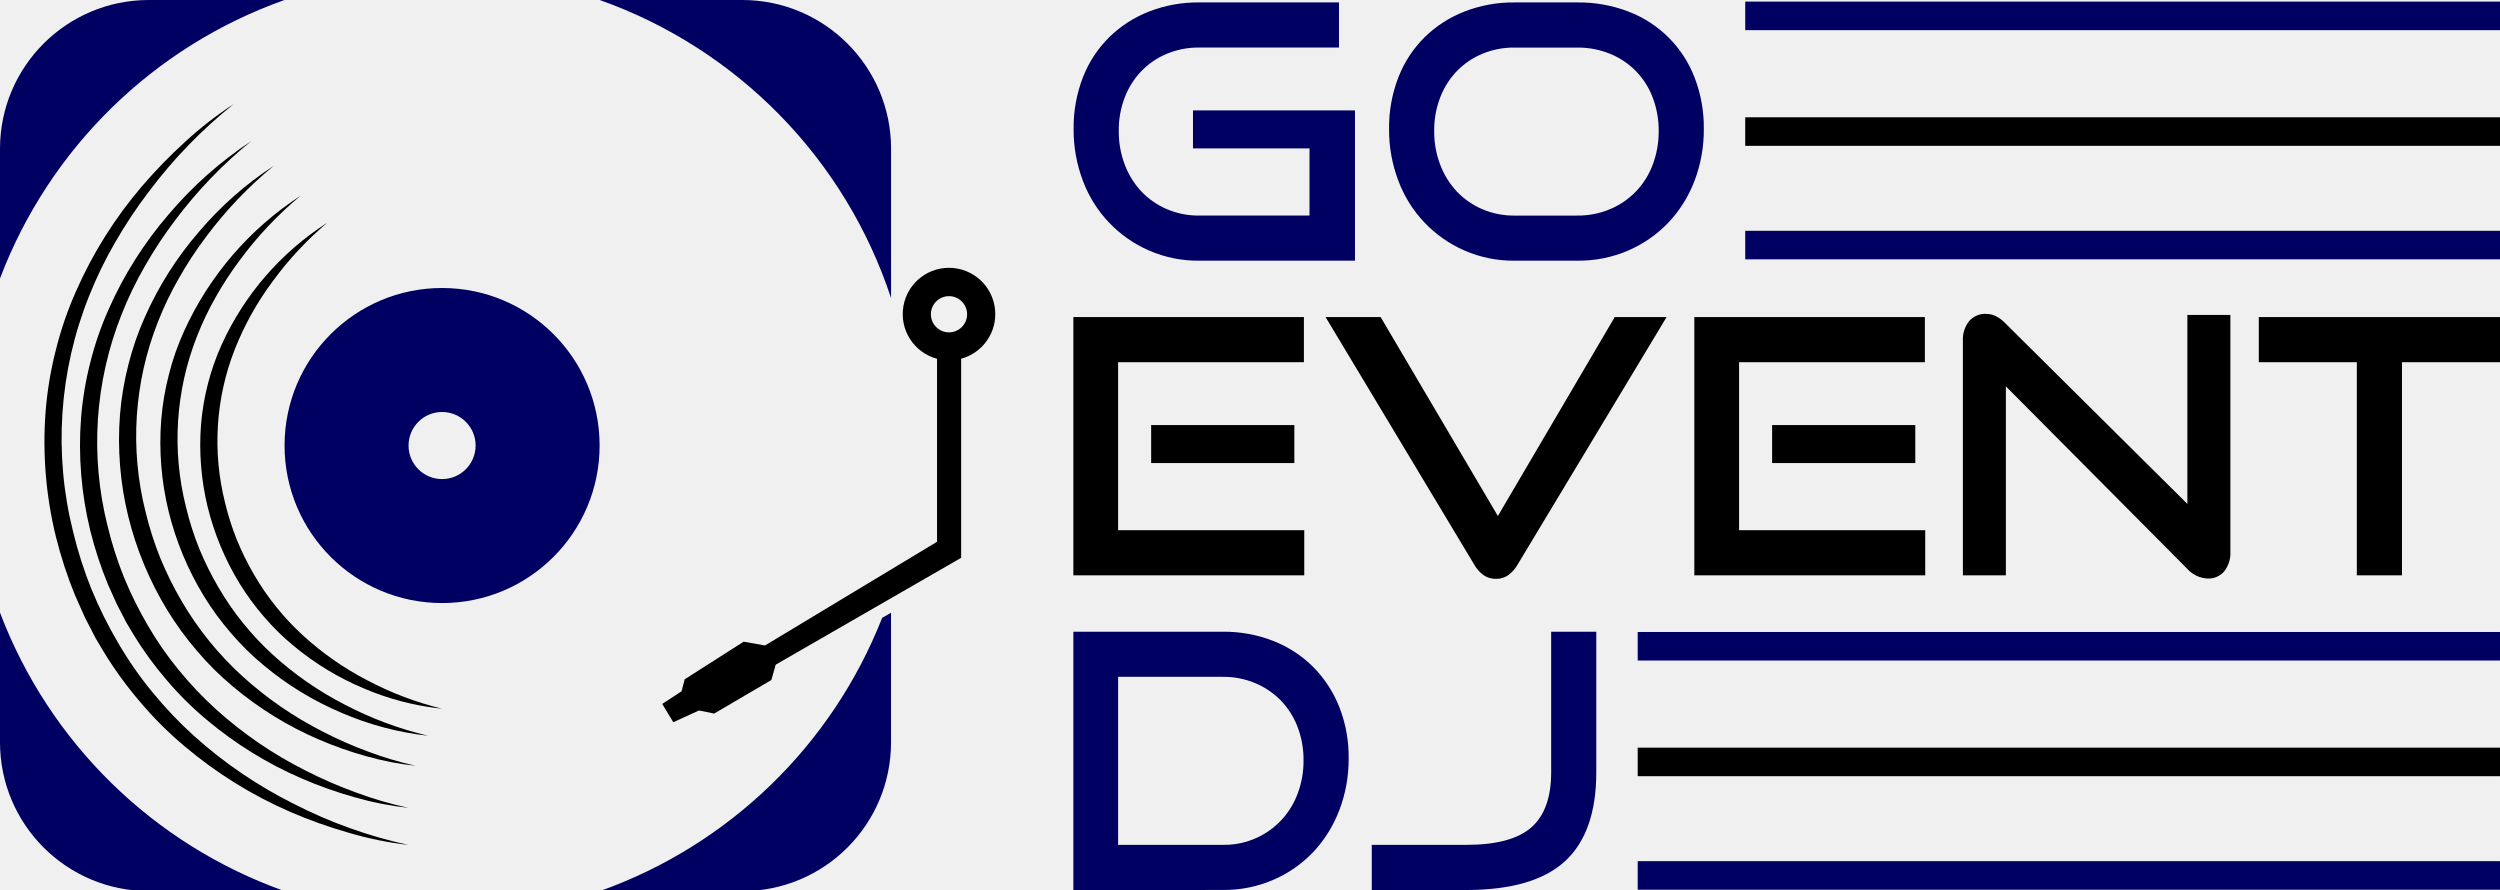
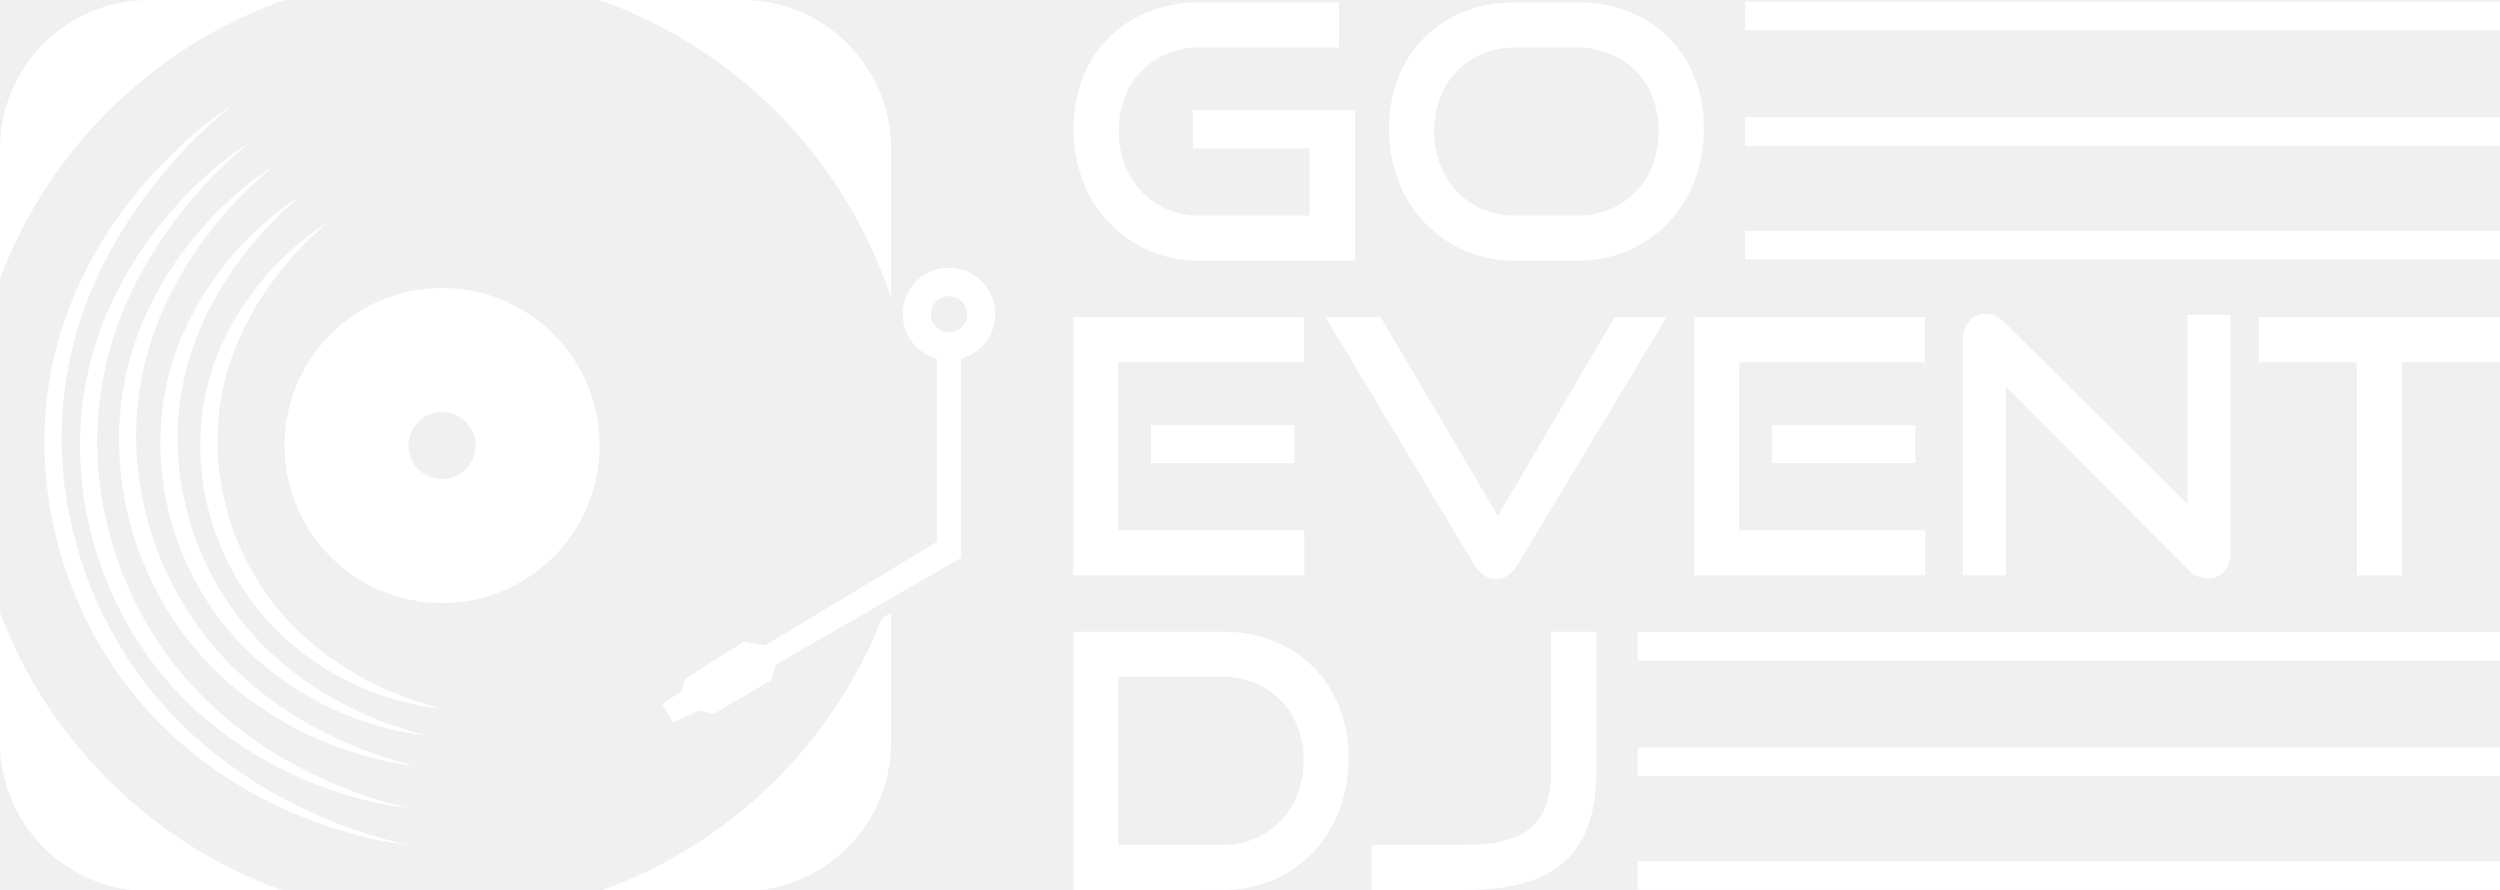
<svg xmlns="http://www.w3.org/2000/svg" id="Layer_1" data-name="Layer 1" viewBox="0 0 451.389 160.643">
  <defs>
-     <style>.cls-1{fill:#000063}</style>
+     <style>path{fill:#ffffff}</style>
  </defs>
  <path class="cls-1" d="M216.492 47.069a22.068 22.068 0 0 1-9.014-1.828 22.2 22.2 0 0 1-11.93-12.54 25.76 25.76 0 0 1-1.7-9.429 24.946 24.946 0 0 1 1.7-9.365 20.816 20.816 0 0 1 4.752-7.215 21.379 21.379 0 0 1 7.183-4.619 24.314 24.314 0 0 1 9.009-1.635h25.27v8.146h-25.27a14.809 14.809 0 0 0-5.806 1.122 13.731 13.731 0 0 0-4.586 3.111 14.281 14.281 0 0 0-3.015 4.747A16.437 16.437 0 0 0 202 23.657a16.756 16.756 0 0 0 1.09 6.093 14.5 14.5 0 0 0 3.015 4.844 13.863 13.863 0 0 0 4.586 3.174 14.423 14.423 0 0 0 5.806 1.154h19.943V26.8H215.4v-6.864h29.25v27.133zM273.447 47.069a22.057 22.057 0 0 1-9.011-1.828 22.2 22.2 0 0 1-11.93-12.54 25.718 25.718 0 0 1-1.7-9.429 24.907 24.907 0 0 1 1.7-9.365 20.76 20.76 0 0 1 4.747-7.215 21.359 21.359 0 0 1 7.183-4.619 24.3 24.3 0 0 1 9.011-1.635H284.8a24.909 24.909 0 0 1 9.268 1.668 20.653 20.653 0 0 1 11.9 11.9 24.925 24.925 0 0 1 1.666 9.268 25.759 25.759 0 0 1-1.7 9.429 22.639 22.639 0 0 1-4.747 7.537 22.291 22.291 0 0 1-7.217 5 22.6 22.6 0 0 1-9.171 1.828zm11.353-8.147a14.819 14.819 0 0 0 5.9-1.154 13.927 13.927 0 0 0 7.7-8.018 16.819 16.819 0 0 0 1.089-6.093A16.575 16.575 0 0 0 298.4 17.6a13.714 13.714 0 0 0-7.7-7.889 15.217 15.217 0 0 0-5.9-1.122h-11.353a14.808 14.808 0 0 0-5.805 1.122 13.771 13.771 0 0 0-4.586 3.111 14.308 14.308 0 0 0-3.013 4.747 16.4 16.4 0 0 0-1.092 6.093 16.715 16.715 0 0 0 1.092 6.093 14.525 14.525 0 0 0 3.013 4.844 13.9 13.9 0 0 0 4.586 3.174 14.422 14.422 0 0 0 5.805 1.154z" />
  <path d="M193.8 103.879V57.248h41.628V65.4h-33.546v30.333h33.609v8.146zm14.048-20.269v-6.863H233.7v6.863zM239.339 57.248h9.942l21.167 35.92 21.1-35.92h9.365l-26.872 44.642a6.182 6.182 0 0 1-1.669 1.925 3.691 3.691 0 0 1-2.244.7 3.794 3.794 0 0 1-2.309-.7 6.156 6.156 0 0 1-1.669-1.925zM305.919 103.879V57.248h41.627V65.4H314v30.333h33.61v8.146zm14.046-20.269v-6.863h25.85v6.863zM362.17 69.756v34.123h-7.76V61.546a5.309 5.309 0 0 1 1.12-3.56 3.8 3.8 0 0 1 3.047-1.315 4.09 4.09 0 0 1 1.732.385 6.225 6.225 0 0 1 1.734 1.283l32.9 32.648V56.864h7.763v42.718a5.28 5.28 0 0 1-1.123 3.591 3.7 3.7 0 0 1-2.919 1.283 5.214 5.214 0 0 1-3.721-1.731zM425.54 103.879V65.4h-17.7v-8.152h43.551V65.4h-17.7v38.484z" />
  <path class="cls-1" d="M193.8 160.691V114.06h27a24.31 24.31 0 0 1 9.109 1.668 21.131 21.131 0 0 1 7.183 4.682 21.482 21.482 0 0 1 4.716 7.216 24.516 24.516 0 0 1 1.7 9.268 25.759 25.759 0 0 1-1.7 9.429 22.9 22.9 0 0 1-4.716 7.537 21.956 21.956 0 0 1-7.183 5 22.452 22.452 0 0 1-9.109 1.828zm27-8.147a14.1 14.1 0 0 0 13.471-9.172 16.8 16.8 0 0 0 1.09-6.093 16.555 16.555 0 0 0-1.09-6.062 14 14 0 0 0-3.046-4.778 14.153 14.153 0 0 0-4.62-3.111 14.808 14.808 0 0 0-5.805-1.122h-18.918v30.338zM247.679 160.691v-8.147h17.062q8.144 0 11.738-3.143t3.591-9.941v-25.4h8.147v25.4q0 10.84-5.646 16.035t-17.83 5.2zM51.355 0H26.843A26.874 26.874 0 0 0 0 26.843v23.431A85.551 85.551 0 0 1 51.355 0zM160.888 53.819V26.843A26.874 26.874 0 0 0 134.045 0h-25.758a85.525 85.525 0 0 1 52.601 53.819zM0 110.615v23.43a26.874 26.874 0 0 0 26.843 26.843h24.512A85.547 85.547 0 0 1 0 110.615zM160.88 110.636v23.412a26.866 26.866 0 0 1-26.825 26.852h-25.771a85.624 85.624 0 0 0 50.993-49.343zM79.821 52a28.442 28.442 0 1 0 28.442 28.442A28.442 28.442 0 0 0 79.821 52zm0 34.5a6.056 6.056 0 1 1 6.055-6.056 6.056 6.056 0 0 1-6.055 6.056z" />
  <path d="M42.2 18.789a87.076 87.076 0 0 0-15.317 15.8 84.236 84.236 0 0 0-6.062 9.121 72.692 72.692 0 0 0-4.763 9.807 69.157 69.157 0 0 0-2.839 42.569 73.859 73.859 0 0 0 3.3 10.313 76.526 76.526 0 0 0 4.825 9.7A65.969 65.969 0 0 0 27.541 125a72 72 0 0 0 7.485 7.872 81.063 81.063 0 0 0 18.026 12.272 84.709 84.709 0 0 0 20.713 7.417 63.482 63.482 0 0 1-10.882-2.227 85.612 85.612 0 0 1-10.506-3.756 77.1 77.1 0 0 1-19.014-11.807 65.619 65.619 0 0 1-7.994-7.952 68.929 68.929 0 0 1-6.645-9.138l-1.447-2.432-1.3-2.514-.647-1.258-.577-1.291L13.6 107.6a76.353 76.353 0 0 1-3.519-10.747 71.845 71.845 0 0 1-1.851-22.48 65.838 65.838 0 0 1 1.845-11.156 64.455 64.455 0 0 1 3.667-10.669A76.6 76.6 0 0 1 25.658 33.6a89.814 89.814 0 0 1 7.777-8 65.507 65.507 0 0 1 8.765-6.811z" />
  <path d="M45.36 25.477A80.614 80.614 0 0 0 31.637 39.75a75.766 75.766 0 0 0-5.428 8.214 65.483 65.483 0 0 0-4.26 8.82 62.255 62.255 0 0 0-2.515 38.225 66.342 66.342 0 0 0 2.961 9.26 69.047 69.047 0 0 0 4.328 8.713 59.11 59.11 0 0 0 5.549 7.992 65.252 65.252 0 0 0 6.711 7.082 73.12 73.12 0 0 0 16.174 11.066 79.057 79.057 0 0 0 9.07 3.95 69.286 69.286 0 0 0 9.538 2.8 58.577 58.577 0 0 1-9.813-1.945 74.075 74.075 0 0 1-9.471-3.366 69.254 69.254 0 0 1-17.16-10.6 58.626 58.626 0 0 1-7.221-7.16 62.108 62.108 0 0 1-6-8.236l-1.307-2.194-1.176-2.271a27.585 27.585 0 0 1-1.105-2.3l-1.041-2.329a68.887 68.887 0 0 1-3.177-9.695 64.736 64.736 0 0 1-1.662-20.281 59.434 59.434 0 0 1 1.676-10.065 57.769 57.769 0 0 1 3.321-9.617 68.873 68.873 0 0 1 10.777-17.052A69.98 69.98 0 0 1 45.36 25.477z" />
  <path d="M49.464 29.909A73.208 73.208 0 0 0 37.175 42.8a68.041 68.041 0 0 0-4.856 7.4 59.045 59.045 0 0 0-3.809 7.932 56.057 56.057 0 0 0-2.222 34.316 59.637 59.637 0 0 0 2.654 8.313 62.181 62.181 0 0 0 3.88 7.822 57.511 57.511 0 0 0 10.986 13.551 66.007 66.007 0 0 0 14.508 9.982 71.207 71.207 0 0 0 8.142 3.585 63.13 63.13 0 0 0 8.571 2.561 52.4 52.4 0 0 1-8.846-1.708 66.5 66.5 0 0 1-8.544-3 62.181 62.181 0 0 1-15.494-9.521 52.551 52.551 0 0 1-6.523-6.448 56.053 56.053 0 0 1-5.422-7.425 60.205 60.205 0 0 1-7.049-16.946 58.365 58.365 0 0 1-1.49-18.3 53.5 53.5 0 0 1 1.523-9.079 51.648 51.648 0 0 1 3.011-8.67 61.771 61.771 0 0 1 9.753-15.348 62.5 62.5 0 0 1 13.516-11.908z" />
  <path d="M54.288 35.327a66.491 66.491 0 0 0-11 11.655 61.37 61.37 0 0 0-4.342 6.662 53.284 53.284 0 0 0-3.4 7.133 50.477 50.477 0 0 0-1.959 30.8 53.654 53.654 0 0 0 2.378 7.459 56.084 56.084 0 0 0 3.477 7.022 51.819 51.819 0 0 0 9.84 12.179 59.652 59.652 0 0 0 13.007 9.008 64.562 64.562 0 0 0 15.008 5.6 54.445 54.445 0 0 1-15.684-4.166 55.756 55.756 0 0 1-13.994-8.546 47.083 47.083 0 0 1-5.9-5.807 50.559 50.559 0 0 1-4.906-6.695 54.267 54.267 0 0 1-6.367-15.291 52.628 52.628 0 0 1-1.337-16.521 48.361 48.361 0 0 1 1.385-8.193 46.306 46.306 0 0 1 2.732-7.819 57.479 57.479 0 0 1 21.062-24.48z" />
  <path d="M59.113 40.2a60.465 60.465 0 0 0-9.837 10.539 53.513 53.513 0 0 0-6.915 12.414 45.439 45.439 0 0 0-1.722 27.631 48.031 48.031 0 0 0 2.129 6.692 50.78 50.78 0 0 0 3.114 6.3 46.7 46.7 0 0 0 8.808 10.945 53.884 53.884 0 0 0 11.657 8.13 58.764 58.764 0 0 0 13.474 5.114 48.585 48.585 0 0 1-14.15-3.677 50.038 50.038 0 0 1-12.644-7.668 42.229 42.229 0 0 1-5.333-5.231 45.739 45.739 0 0 1-4.437-6.037 48.938 48.938 0 0 1-5.759-13.8 47.484 47.484 0 0 1-1.2-14.919 44 44 0 0 1 3.741-14.448A51.406 51.406 0 0 1 59.113 40.2zM179.7 56.743a8.354 8.354 0 1 0-10.513 8.036V97.82l-31.063 18.727-3.853-.688-10.643 6.79-.567 2.166-3.489 2.283 1.992 3.3 4.633-2.111 2.753.551 10.321-6.056.788-2.774 33.481-19.291V64.768a8.33 8.33 0 0 0 6.16-8.025zm-8.353 3.268a3.269 3.269 0 1 1 3.268-3.268 3.268 3.268 0 0 1-3.265 3.268z" />
  <path class="cls-1" d="M315.111.29h136.278v5.154H315.111zM315.111 41.671h136.278v5.154H315.111z" />
  <path d="M315.111 21.177h136.278v5.154H315.111z" />
  <path class="cls-1" d="M295.695 114.108h155.693v5.154H295.695zM295.695 155.488h155.693v5.154H295.695z" />
  <path d="M295.695 134.993h155.693v5.154H295.695z" />
</svg>
